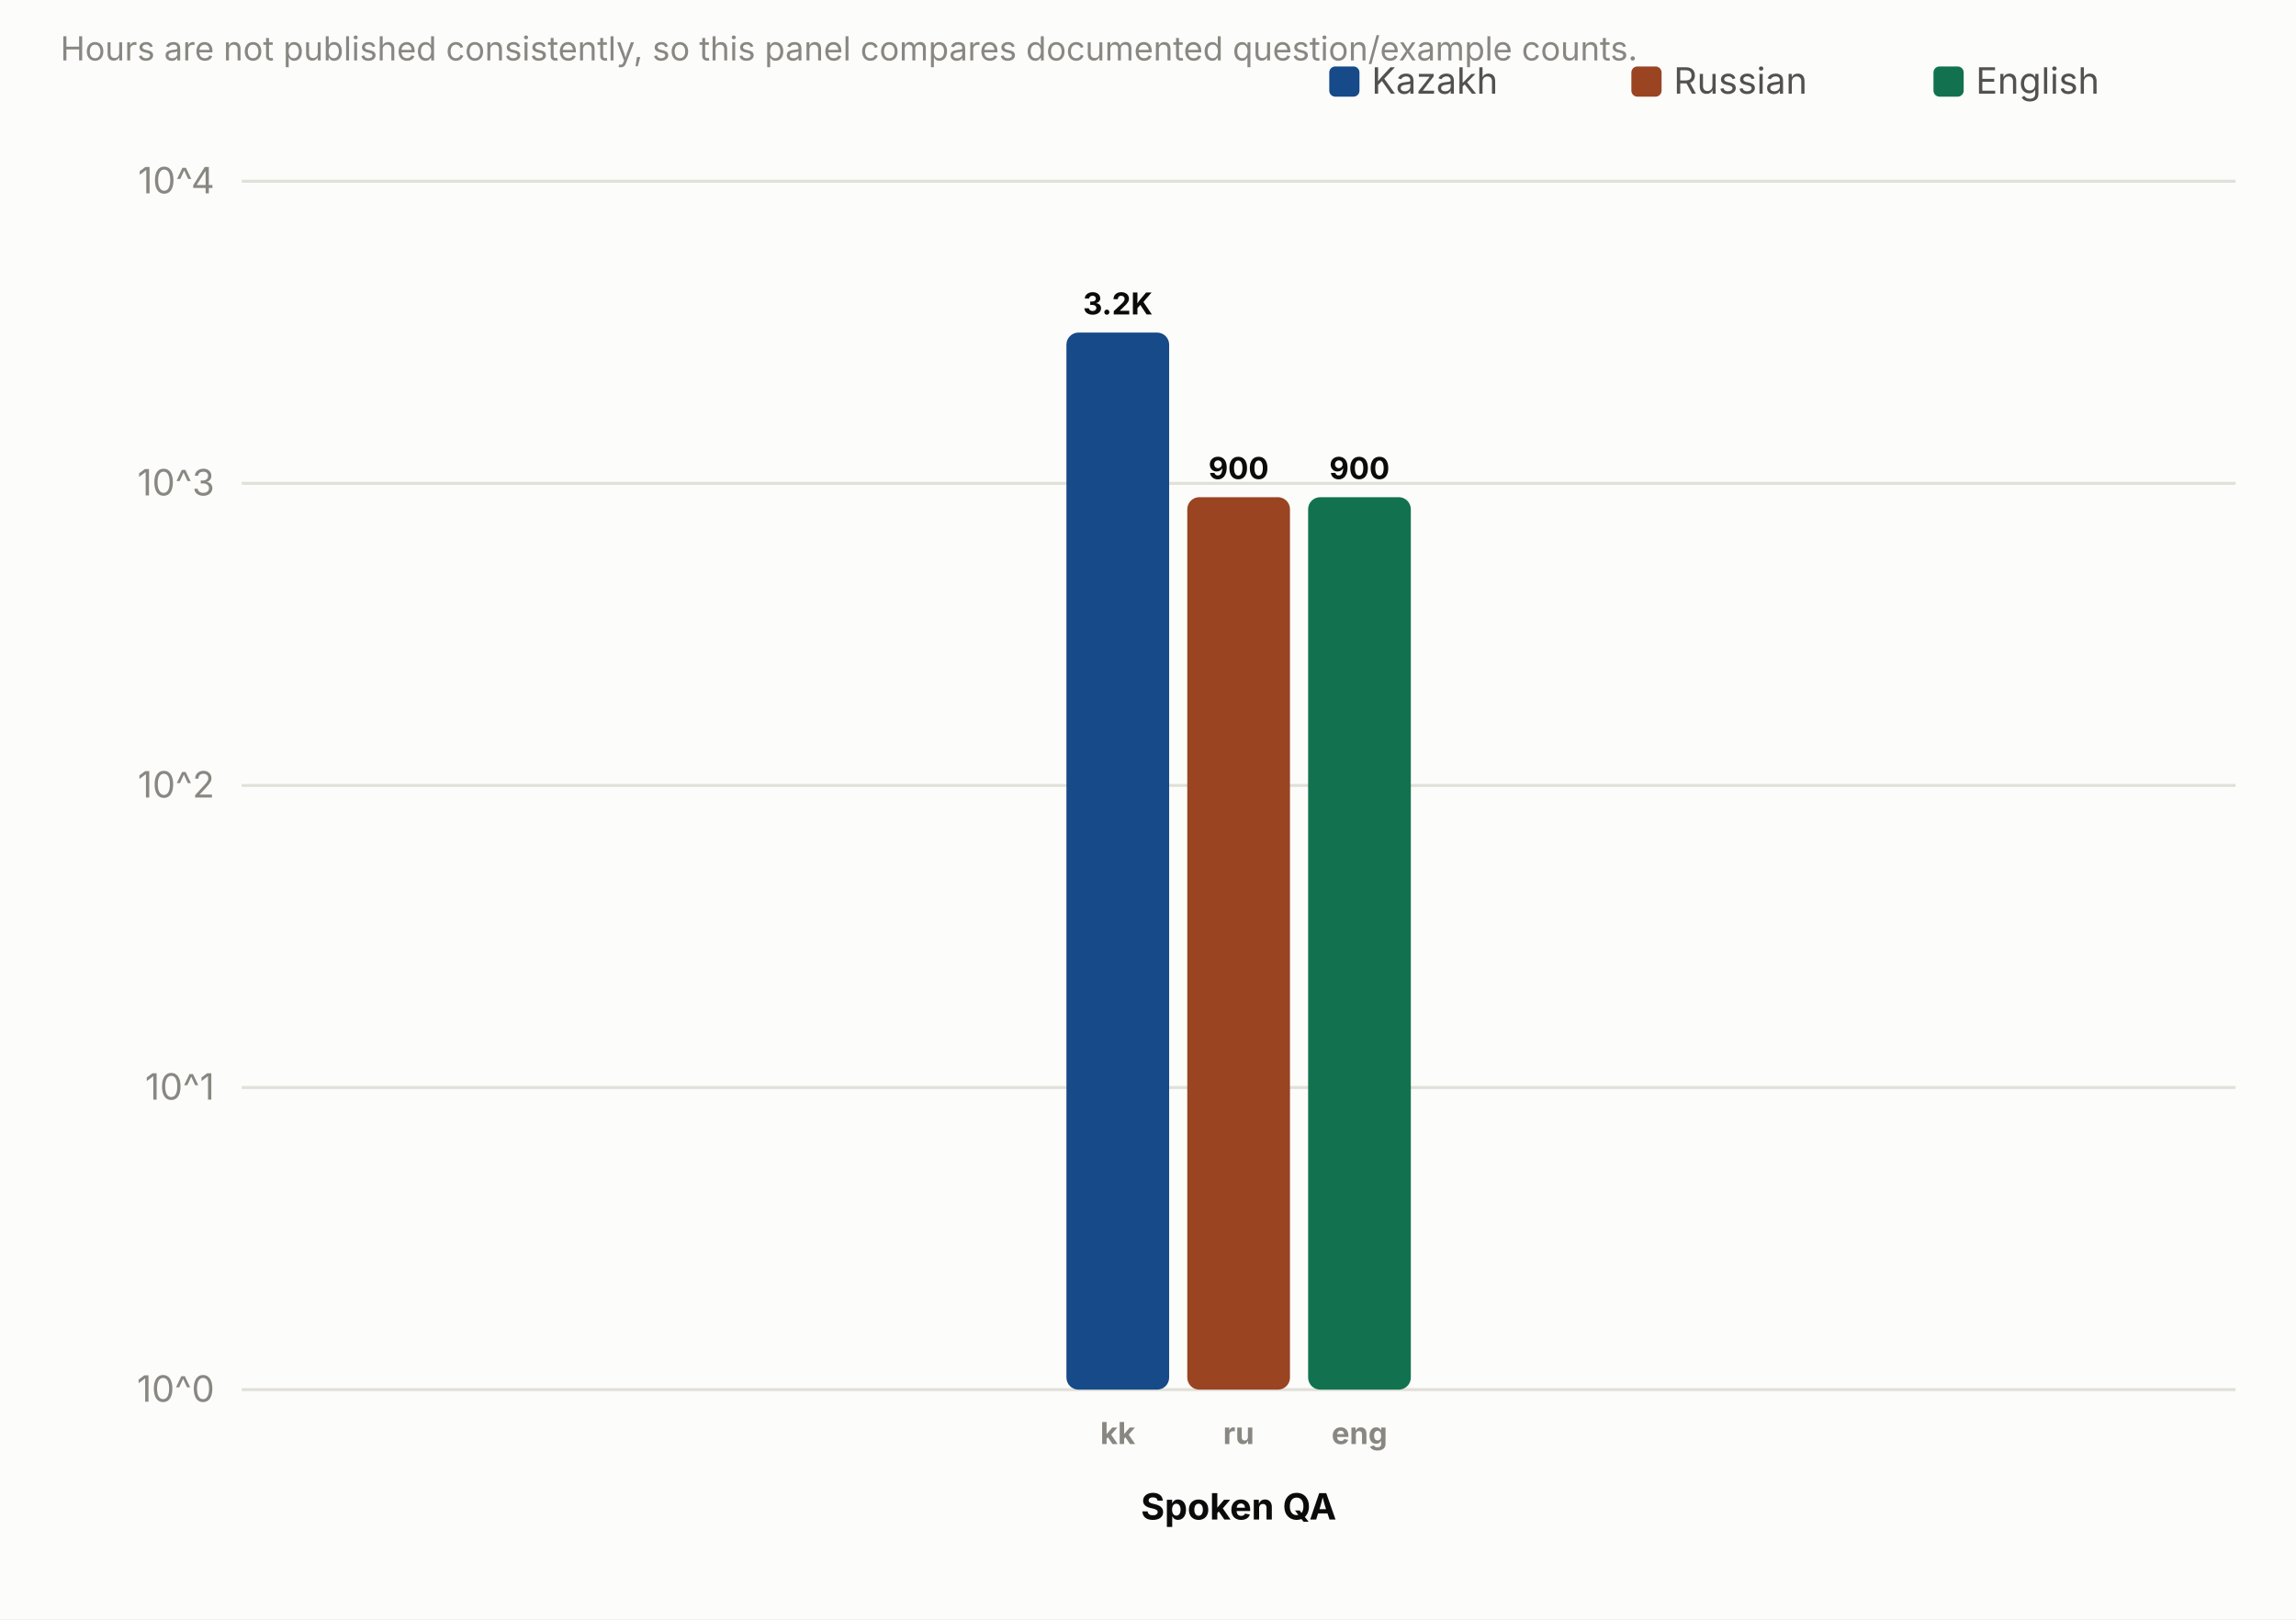
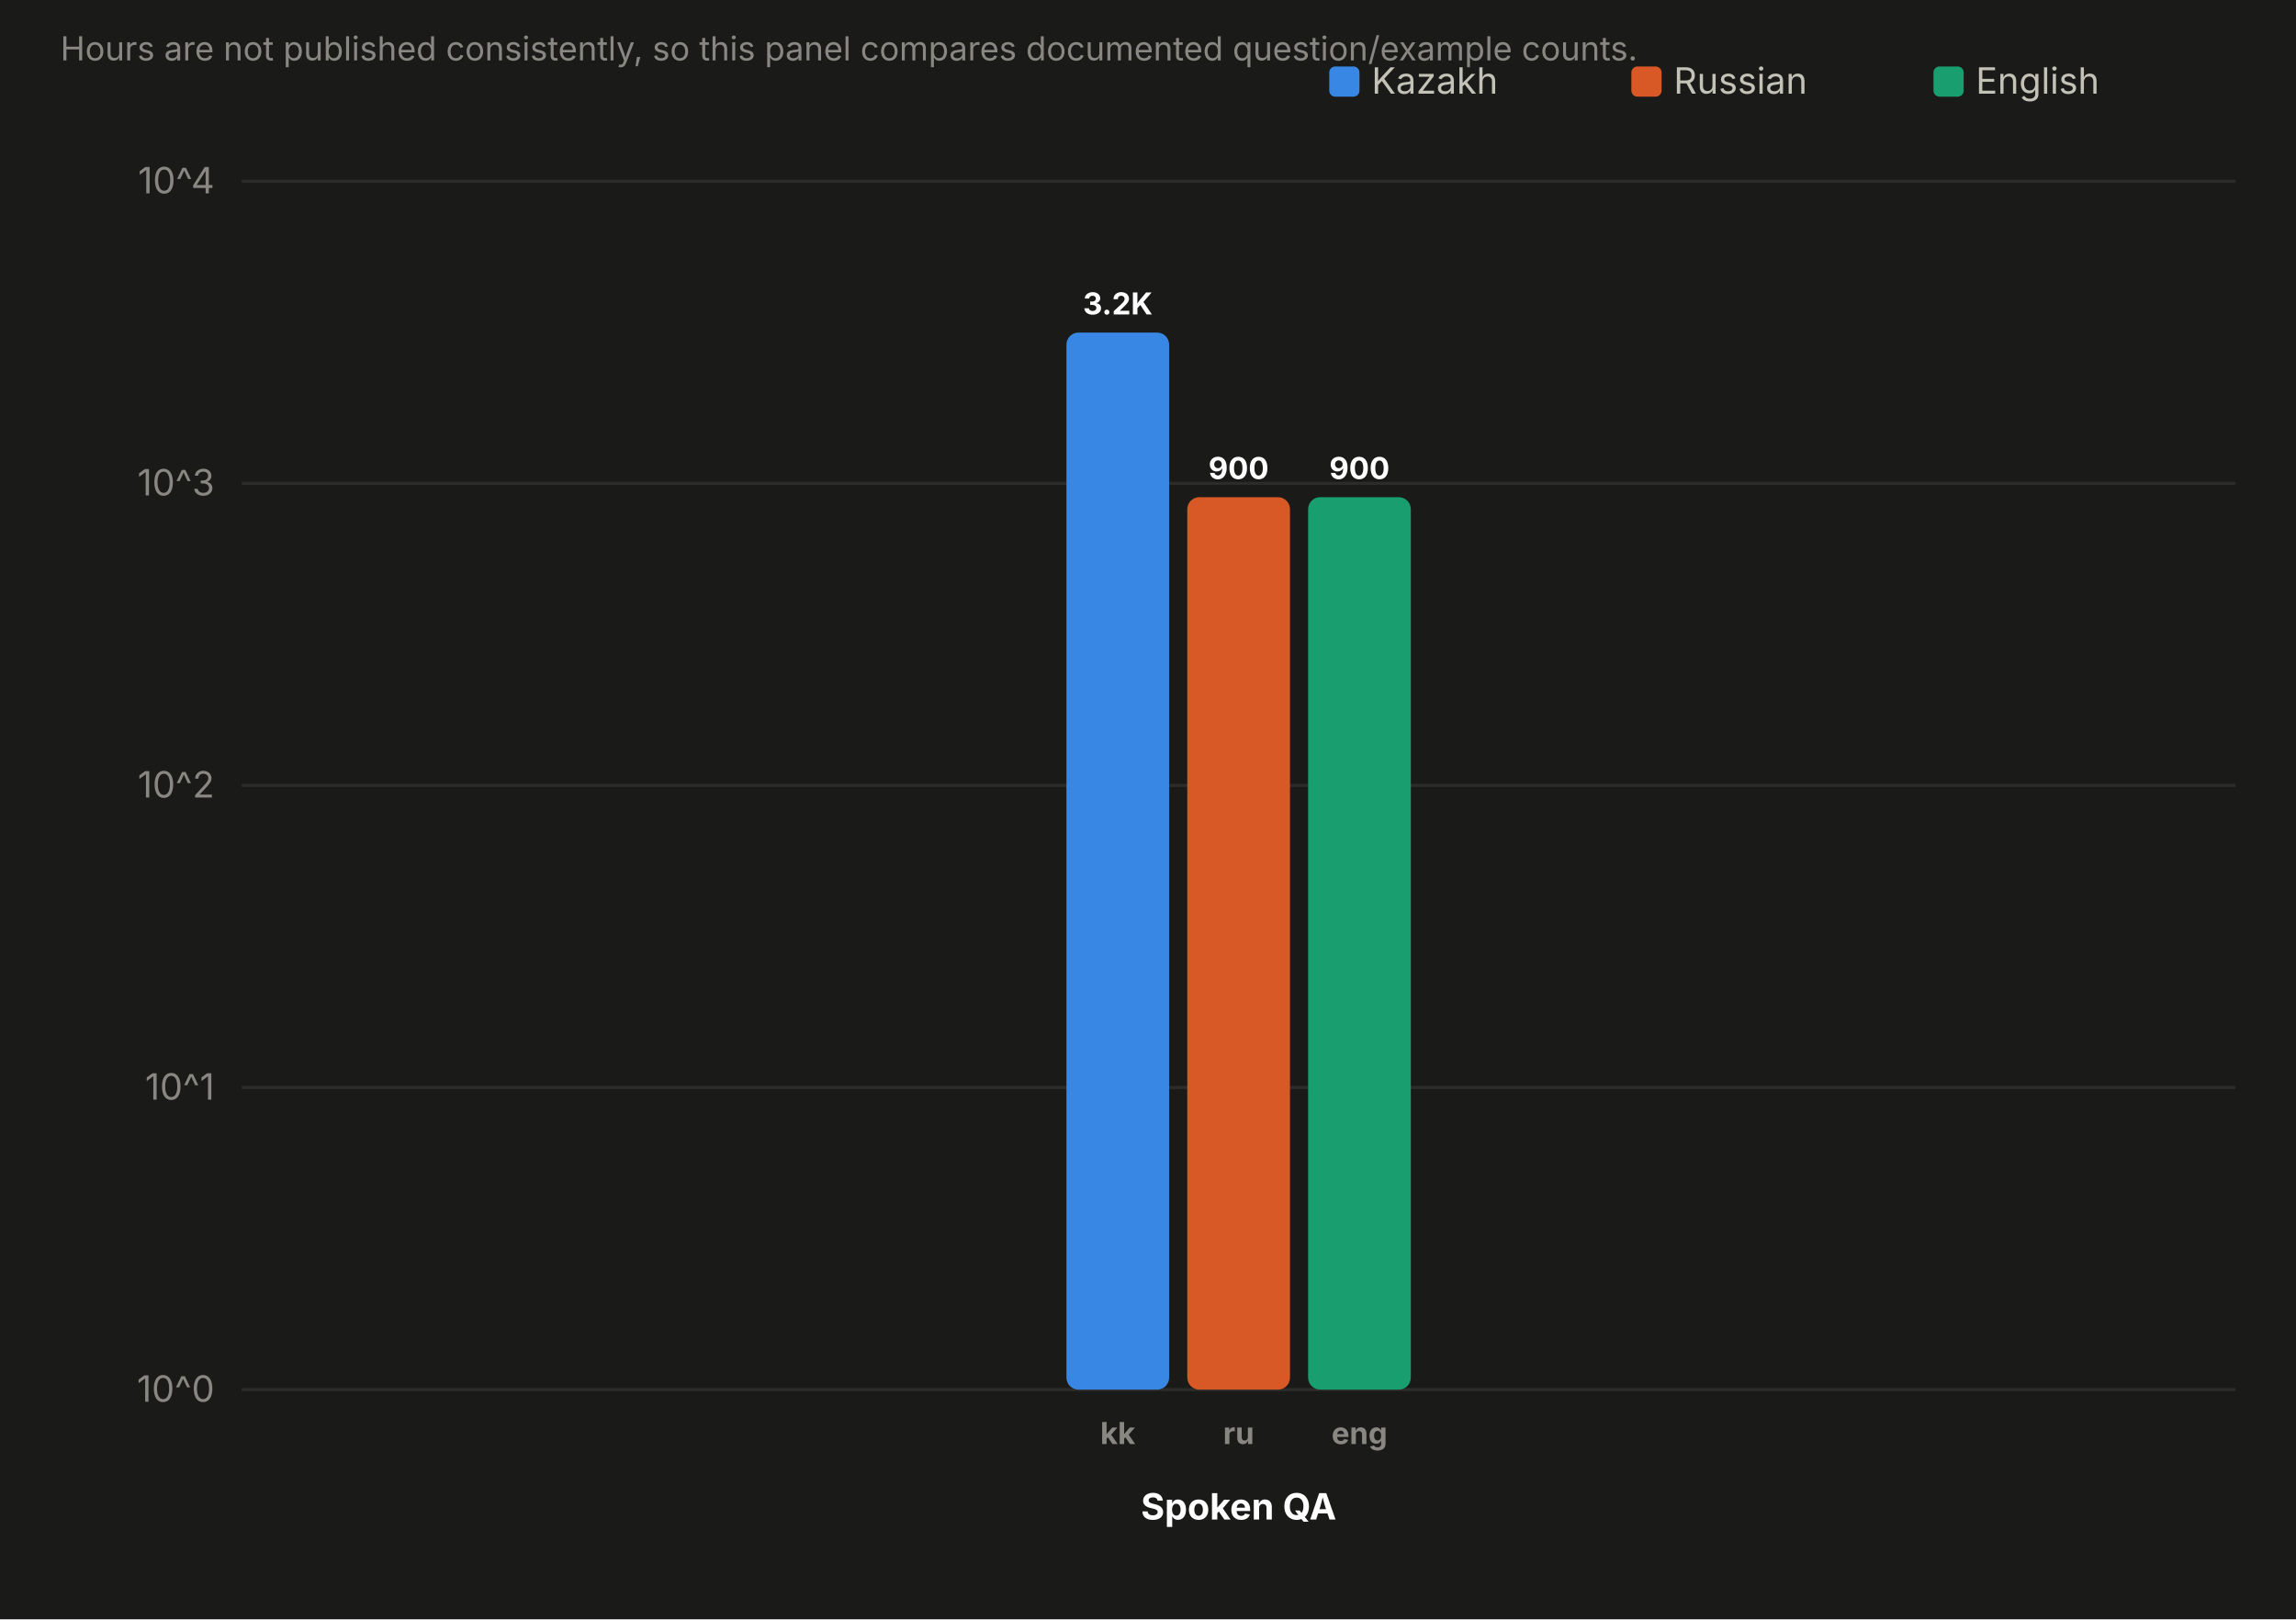
<svg xmlns="http://www.w3.org/2000/svg" width="760" height="536" viewBox="0 0 760 536">
-   <rect width="760" height="536" fill="#fcfcfb" />
-   <style>text{font-family:"Segoe UI",Inter,Arial,sans-serif;fill:#0b0b0b}.title{font-size:22px;font-weight:700}.sub{font-size:12px;fill:#52514e}.muted{font-size:11px;fill:#898781}.stat-label{font-size:12px;fill:#52514e;font-weight:600}.stat-value{font-size:28px;font-weight:700}.axis{font-size:12px;fill:#898781}.grid{stroke:#e1e0d9;stroke-width:1}.legend{font-size:12px;fill:#52514e}.task{font-size:12px;font-weight:700}.lang{font-size:10px;font-weight:700;fill:#898781}.value{font-size:10px;font-weight:700}.na{stroke-dasharray:4 3}</style>
+   <rect width="760" height="536" fill="#1a1a19" />
+   <style>text{font-family:"Segoe UI",Inter,Arial,sans-serif;fill:#ffffff}.title{font-size:22px;font-weight:700}.sub{font-size:12px;fill:#c3c2b7}.muted{font-size:11px;fill:#898781}.stat-label{font-size:12px;fill:#c3c2b7;font-weight:600}.stat-value{font-size:28px;font-weight:700}.axis{font-size:12px;fill:#898781}.grid{stroke:#2c2c2a;stroke-width:1}.legend{font-size:12px;fill:#c3c2b7}.task{font-size:12px;font-weight:700}.lang{font-size:10px;font-weight:700;fill:#898781}.value{font-size:10px;font-weight:700}.na{stroke-dasharray:4 3}</style>
  <text x="20" y="20" class="muted">Hours are not published consistently, so this panel compares documented question/example counts.</text>
  <line x1="80" y1="460.0" x2="740" y2="460.0" class="grid" />
  <text x="71" y="464.0" text-anchor="end" class="axis">10^0</text>
  <line x1="80" y1="360.0" x2="740" y2="360.0" class="grid" />
  <text x="71" y="364.0" text-anchor="end" class="axis">10^1</text>
  <line x1="80" y1="260.0" x2="740" y2="260.0" class="grid" />
  <text x="71" y="264.0" text-anchor="end" class="axis">10^2</text>
  <line x1="80" y1="160.0" x2="740" y2="160.0" class="grid" />
  <text x="71" y="164.0" text-anchor="end" class="axis">10^3</text>
  <line x1="80" y1="60.0" x2="740" y2="60.0" class="grid" />
  <text x="71" y="64.0" text-anchor="end" class="axis">10^4</text>
-   <rect x="353.0" y="110.086" width="34" height="349.914" rx="4" fill="#164a89" />
+   <rect x="353.0" y="110.086" width="34" height="349.914" rx="4" fill="#3987e5" />
  <text x="370.0" y="104.086" text-anchor="middle" class="value">3.2K</text>
  <text x="370.0" y="478" text-anchor="middle" class="lang">kk</text>
-   <rect x="393.0" y="164.576" width="34" height="295.424" rx="4" fill="#9a4422" />
+   <rect x="393.0" y="164.576" width="34" height="295.424" rx="4" fill="#d95926" />
  <text x="410.0" y="158.576" text-anchor="middle" class="value">900</text>
  <text x="410.0" y="478" text-anchor="middle" class="lang">ru</text>
-   <rect x="433.0" y="164.576" width="34" height="295.424" rx="4" fill="#127250" />
+   <rect x="433.0" y="164.576" width="34" height="295.424" rx="4" fill="#199e70" />
  <text x="450.0" y="158.576" text-anchor="middle" class="value">900</text>
  <text x="450.0" y="478" text-anchor="middle" class="lang">eng</text>
  <text x="410.0" y="503" text-anchor="middle" class="task">Spoken QA</text>
-   <rect x="440" y="22" width="10" height="10" rx="2" fill="#164a89" />
+   <rect x="440" y="22" width="10" height="10" rx="2" fill="#3987e5" />
  <text x="454" y="31" class="legend">Kazakh</text>
-   <rect x="540" y="22" width="10" height="10" rx="2" fill="#9a4422" />
+   <rect x="540" y="22" width="10" height="10" rx="2" fill="#d95926" />
  <text x="554" y="31" class="legend">Russian</text>
-   <rect x="640" y="22" width="10" height="10" rx="2" fill="#127250" />
+   <rect x="640" y="22" width="10" height="10" rx="2" fill="#199e70" />
  <text x="654" y="31" class="legend">English</text>
</svg>
